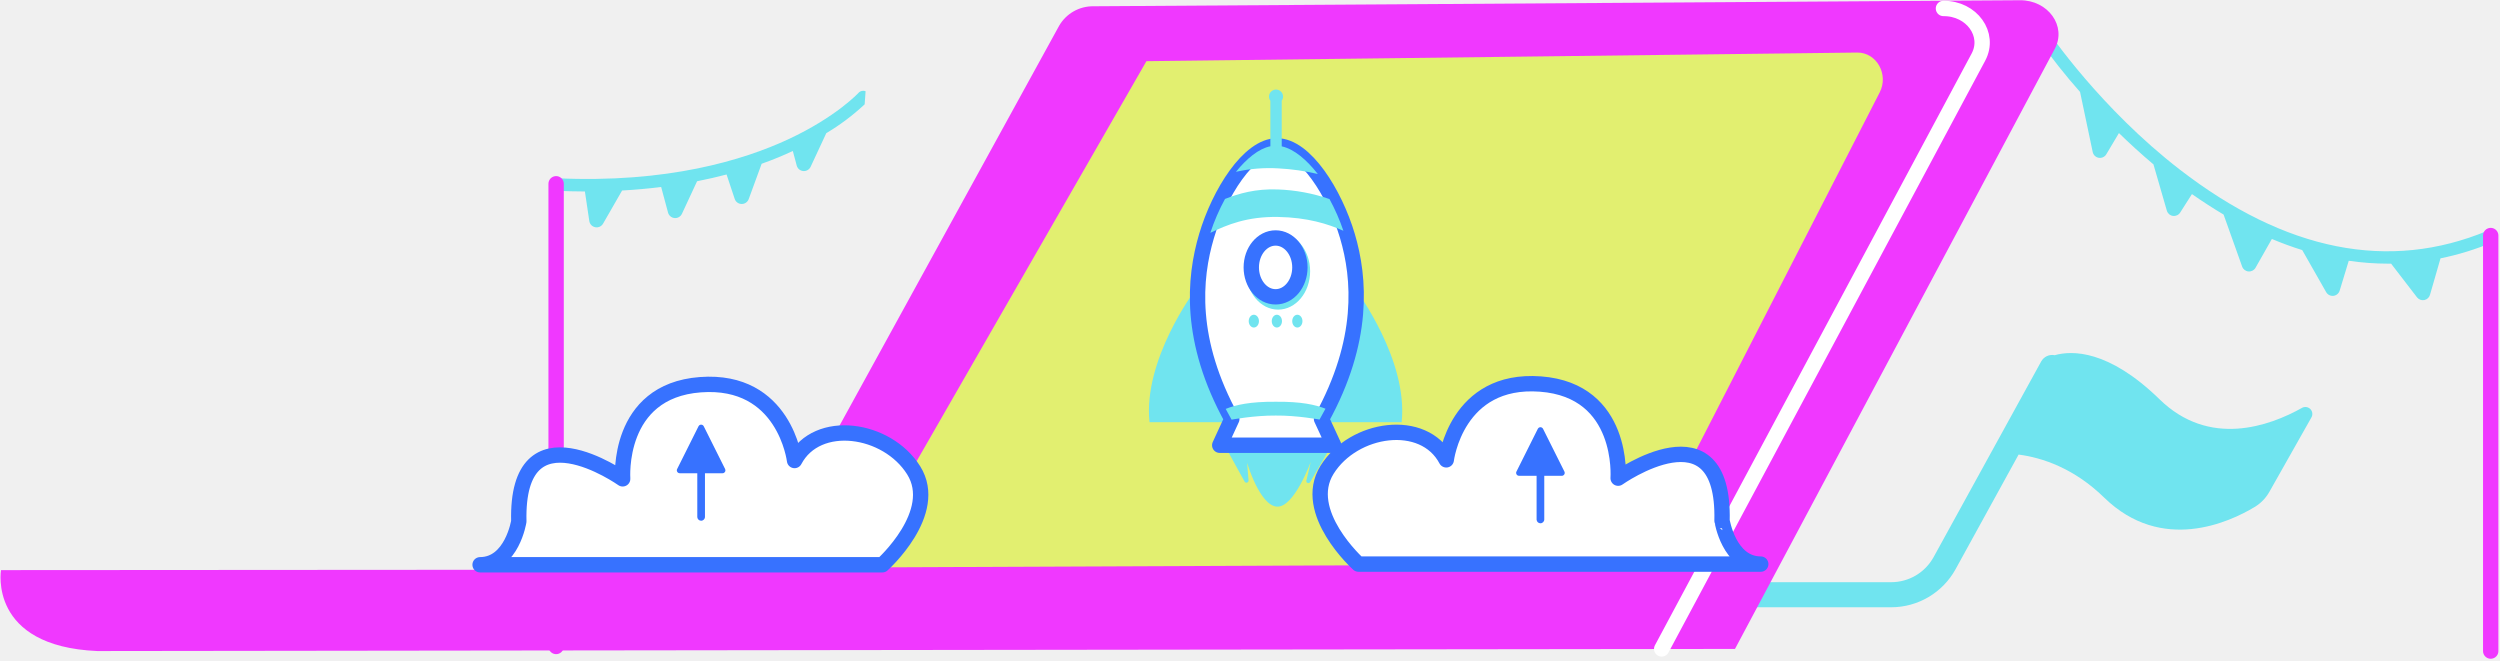
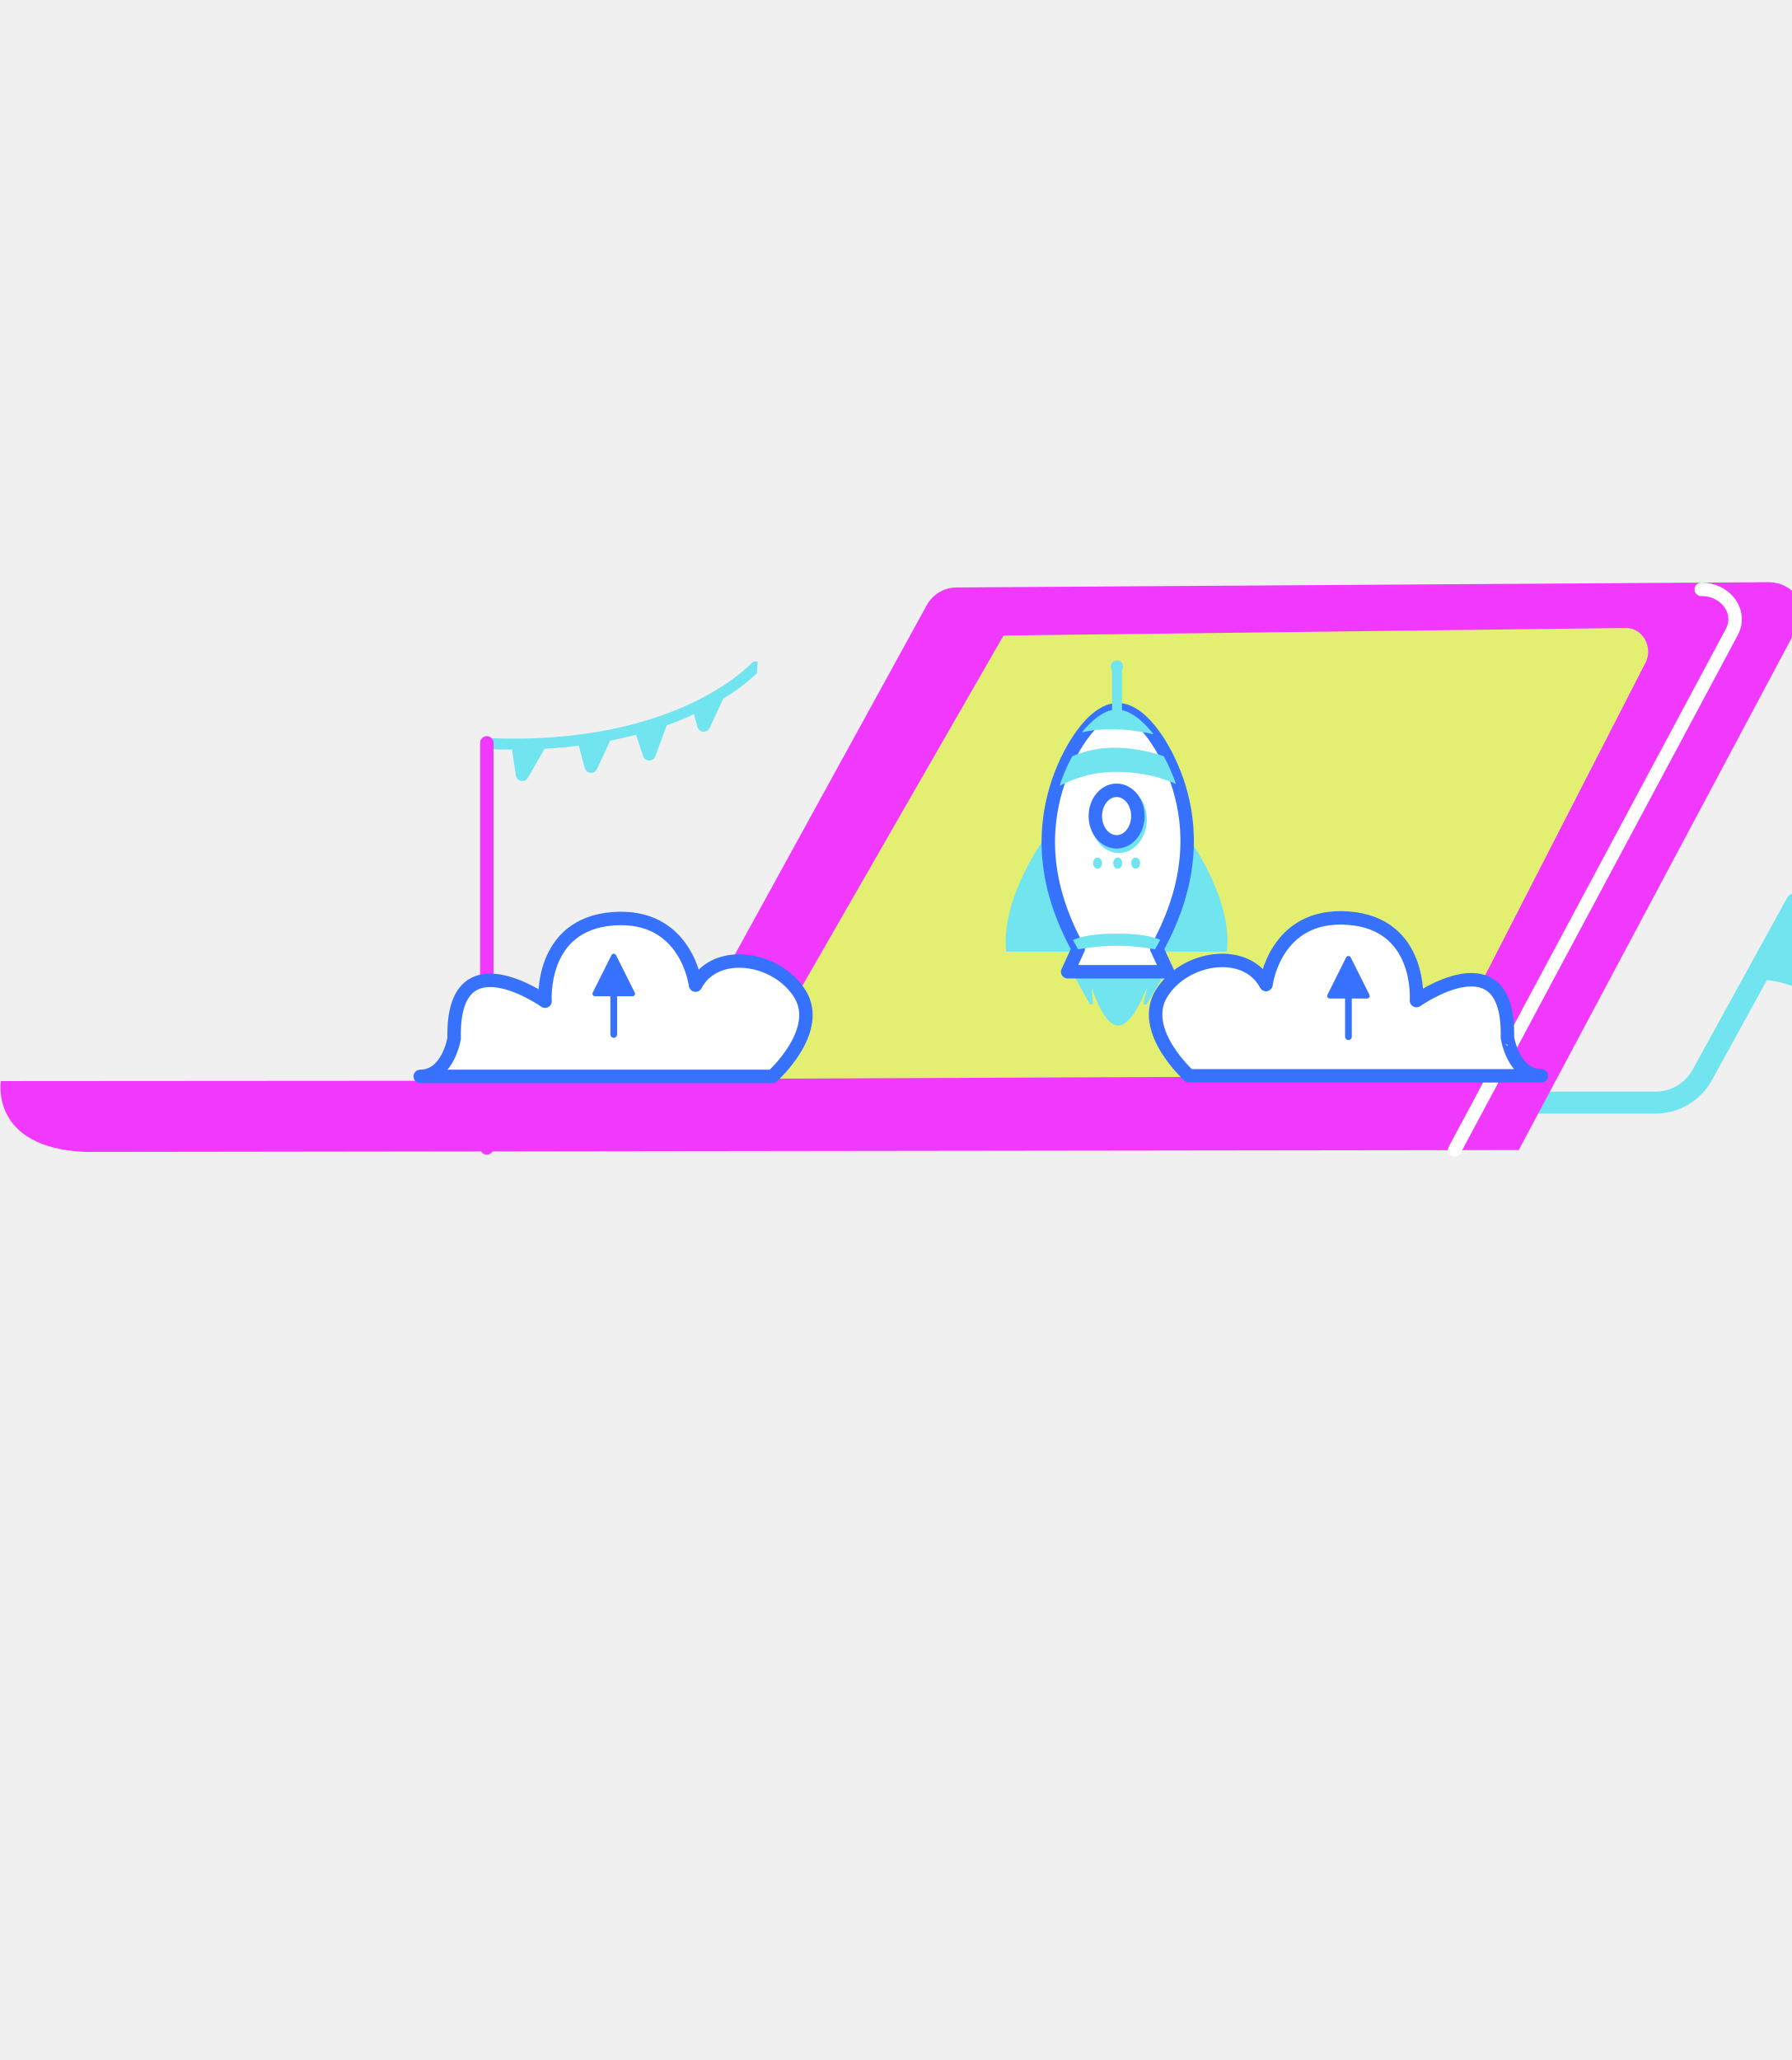
- <svg xmlns="http://www.w3.org/2000/svg" width="977px" height="258px" viewBox="0 0 977 258" version="1.1">
+ <svg xmlns="http://www.w3.org/2000/svg" width="930px" height="1069px" viewBox="0 0 800 400" version="1.1">
  <g id="Page-1" stroke="none" stroke-width="1" fill="none" fill-rule="evenodd">
    <g id="product-launch_solid-II" transform="translate(0.209705, 0.099273)">
      <path d="M899.39,159.311 C886.68,166.431 863.2,174.931 843.76,155.961 C823.76,136.461 809.43,136.831 802.76,138.711 C800.66,138.29 798.528,139.277 797.49,141.151 L755.44,217.621 C752.114,223.666 745.761,227.422 738.86,227.421 L601.79,227.421 C599.084,227.421 596.89,229.615 596.89,232.321 C596.89,235.027 599.084,237.221 601.79,237.221 L738.86,237.221 C749.336,237.222 758.982,231.52 764.03,222.341 L788.66,177.551 C797.83,178.721 810.34,182.881 822.08,194.341 C844.63,216.341 871.18,203.901 880.91,198.031 C883.291,196.6 885.262,194.578 886.63,192.161 L903.1,163.021 C903.707,161.956 903.527,160.617 902.661,159.751 C901.794,158.884 900.455,158.704 899.39,159.311 Z" id="flag" fill="#70E4EF" fill-rule="nonzero" />
      <g id="flags" transform="translate(214.6217, 11.53508)">
        <path d="M123.439,24.026 C122.48,23.627 121.374,23.875 120.679,24.646 C120.589,24.736 111.969,34.076 93.209,42.806 C75.869,50.876 46.059,60.066 2.569,58.016 C1.834,57.98 1.122,58.277 0.63,58.823 C0.137,59.37 -0.083,60.109 0.029,60.836 C0.237,62.013 1.244,62.882 2.439,62.916 C6.319,63.096 10.079,63.186 13.749,63.196 L15.469,74.766 C15.657,75.982 16.594,76.947 17.804,77.172 C19.015,77.397 20.235,76.833 20.849,75.766 L28.289,62.816 C33.639,62.516 38.719,62.046 43.549,61.446 L46.239,71.446 C46.555,72.623 47.574,73.477 48.789,73.582 C50.004,73.687 51.154,73.021 51.669,71.916 L57.589,59.196 C61.659,58.396 65.499,57.506 69.109,56.556 L72.289,66.106 C72.68,67.272 73.765,68.064 74.995,68.082 C76.225,68.1 77.333,67.34 77.759,66.186 L82.819,52.366 C87.379,50.736 91.429,49.056 94.999,47.366 L96.529,53.076 C96.845,54.253 97.864,55.107 99.079,55.212 C100.294,55.317 101.444,54.651 101.959,53.546 L108.079,40.406 C113.468,37.197 118.497,33.419 123.079,29.136" id="Path" fill="#70E4EF" fill-rule="nonzero" />
        <path d="M760.569,79.976 C760.343,79.342 759.867,78.83 759.253,78.557 C758.638,78.285 757.939,78.277 757.319,78.536 C718.799,94.606 678.319,86.536 637.019,54.626 C605.959,30.626 586.129,1.376 585.929,1.086 C585.175,-0.038 583.652,-0.338 582.529,0.416 C581.405,1.17 581.105,2.692 581.859,3.816 C586.872,10.942 592.281,17.783 598.059,24.306 L602.999,47.776 C603.242,48.941 604.176,49.837 605.35,50.034 C606.524,50.231 607.698,49.688 608.309,48.666 L613.249,40.366 C617.409,44.416 621.909,48.546 626.739,52.606 L631.969,70.686 C632.285,71.775 633.209,72.578 634.332,72.739 C635.454,72.901 636.568,72.391 637.179,71.436 L641.779,64.216 C645.899,67.102 650.022,69.769 654.149,72.216 L661.399,92.546 C661.779,93.608 662.742,94.352 663.866,94.45 C664.99,94.549 666.069,93.985 666.629,93.006 L673.009,81.756 C676.969,83.416 680.925,84.862 684.879,86.096 L694.239,102.546 C694.811,103.545 695.923,104.108 697.067,103.98 C698.212,103.852 699.171,103.057 699.509,101.956 L703.059,90.276 C708.132,91.018 713.251,91.396 718.379,91.406 L719.619,91.406 L729.749,104.576 C730.42,105.434 731.517,105.843 732.586,105.631 C733.655,105.42 734.515,104.625 734.809,103.576 L738.919,89.326 C745.825,87.922 752.577,85.845 759.079,83.126 C760.331,82.636 760.984,81.255 760.569,79.976 Z" id="Path" fill="#70E4EF" fill-rule="nonzero" />
        <line x1="2.499" y1="60.186" x2="2.499" y2="241.006" id="Path" stroke="#F038FF" stroke-width="6" stroke-linecap="round" stroke-linejoin="round" />
        <line x1="758.539" y1="80.416" x2="758.539" y2="242.806" id="Path" stroke="#F038FF" stroke-width="6" stroke-linecap="round" stroke-linejoin="round" />
      </g>
      <g id="laptop" transform="translate(-0, 0)">
        <path d="M789.15,0 L427.15,2.351 C421.616,2.262 416.469,5.178 413.7,9.971 L296.97,222.501 L0.19,222.701 C0.19,222.701 -4.92,252.471 37.82,254.331 L677.82,253.501 L802.79,19.001 C807.54,10.131 800.2,-0.099 789.15,0 Z" id="laptop-2" fill="#F038FF" fill-rule="nonzero" />
        <path d="M334.15,221.661 L639.79,220.351 L734.35,36.071 C738.02,29.011 733.17,20.361 725.59,20.44 L447.81,23.811 L334.15,221.661 Z" id="screen" fill="#E2EF70" fill-rule="nonzero" />
        <path d="M649.18,253.501 L772.96,22.211 C777.68,13.331 770.34,3.131 759.29,3.21" id="Path" stroke="#FFFFFF" stroke-width="6" stroke-linecap="round" stroke-linejoin="round" />
      </g>
      <g id="rocket" transform="translate(448.7903, 34.90073)" fill-rule="nonzero">
        <path d="M29,138.002 L37.402,153.233 C37.589,153.551 37.968,153.706 38.328,153.611 C38.687,153.516 38.937,153.195 38.937,152.828 L38.376,145.908 C38.376,145.908 43.289,162.578 50.031,162.993 C56.773,163.408 63.257,145.446 63.257,145.446 L61.486,152.974 C61.486,153.341 61.736,153.662 62.096,153.757 C62.455,153.852 62.835,153.697 63.021,153.379 L72,138" id="Path" fill="#70E4EF" />
        <path d="M17.906,78.562 C17.906,78.562 -2.376,105.711 0.232,130 L45,130 L45,78 L17.906,78.562 Z" id="Path" fill="#70E4EF" />
        <path d="M81.092,78.562 C81.092,78.562 101.377,105.711 98.768,130 L54,130 L54,78 L81.092,78.562 Z" id="Path" fill="#70E4EF" />
        <path d="M67.446,128.75 C84.338,98.143 82.499,73.849 77.566,57.206 C72.633,40.564 61.054,22 50.045,22 C39.037,22 27.459,40.554 22.524,57.206 C17.588,73.859 15.5,98.143 32.392,128.75 L27.669,139 L72.199,139 L67.459,128.753 L67.446,128.75 Z" id="Path" stroke="#3772FF" stroke-width="6" fill="#FFFFFF" stroke-linecap="round" stroke-linejoin="round" />
        <ellipse id="Oval" fill="#70E4EF" cx="50.5" cy="71" rx="12.5" ry="15" />
        <ellipse id="Oval" fill="#70E4EF" cx="50" cy="90.5" rx="2" ry="2.5" />
        <ellipse id="Oval" fill="#70E4EF" cx="58" cy="90.5" rx="2" ry="2.5" />
        <ellipse id="Oval" fill="#70E4EF" cx="41" cy="90.5" rx="2" ry="2.5" />
        <ellipse id="Oval" stroke="#3772FF" stroke-width="6" fill="#FFFFFF" stroke-linecap="round" stroke-linejoin="round" cx="49.5" cy="69.5" rx="9.5" ry="11.5" />
        <path d="M51.895,22.191 L51.895,4.524 C51.895,4.469 51.895,4.415 51.895,4.362 C52.727,3.228 52.565,1.649 51.519,0.707 C50.473,-0.236 48.883,-0.236 47.837,0.707 C46.791,1.649 46.629,3.228 47.461,4.362 C47.461,4.415 47.461,4.469 47.461,4.524 L47.461,22.164 C42.84,23.108 38.219,26.975 34,32.15 C39.483,30.914 45.113,30.464 50.723,30.811 C55.871,31.081 60.984,31.814 66,33 C61.626,27.426 56.738,23.243 51.895,22.191 Z" id="Path" fill="#70E4EF" />
        <path d="M70.565,42.792 C64.044,40.539 57.219,39.274 50.319,39.037 C41.686,38.708 35.127,40.632 29.737,42.741 C27.426,46.979 25.505,51.417 24,56 C30.452,52.872 38.358,49.565 50.503,49.785 C62.032,49.992 69.975,52.516 76,55.188 C74.545,50.91 72.727,46.763 70.565,42.792 L70.565,42.792 Z" id="Path" fill="#70E4EF" />
        <path d="M66.669,128.97 C67.489,127.541 68.266,126.125 69,124.722 C65.099,123.18 59.507,121.913 49.564,122.005 C39.506,121.923 33.89,123.24 30,124.801 C30.728,126.184 31.495,127.584 32.303,129 C32.303,129 41.132,127.33 49.564,127.399 C57.853,127.315 66.669,128.97 66.669,128.97 Z" id="Path" fill="#70E4EF" />
      </g>
      <g id="clouds" transform="translate(187.4103, 149.8452)" fill-rule="nonzero">
        <path d="M500.48,70.506 L343.26,70.506 C343.26,70.506 320.63,50.206 331.02,33.606 C341.41,17.006 368.73,13.016 377.58,29.766 C377.58,29.766 381.44,-2.334 414.39,0.136 C447.34,2.606 444.75,36.926 444.75,36.926 C444.75,36.926 486.46,7.396 485.35,53.526 C485.38,53.526 488.01,70.466 500.48,70.506 Z" id="cloud" stroke="#3772FF" stroke-width="6" fill="#FFFFFF" stroke-linecap="round" stroke-linejoin="round" />
        <path d="M0,70.766 L157.21,70.766 C157.21,70.766 179.85,50.476 169.45,33.866 C159.05,17.256 131.75,13.276 122.89,30.026 C122.89,30.026 119.04,-2.064 86.09,0.396 C53.14,2.856 55.72,37.186 55.72,37.186 C55.72,37.186 14.02,7.666 15.13,53.796 C15.13,53.796 12.46,70.726 0,70.766 Z" id="cloud-2" stroke="#3772FF" stroke-width="6" fill="#FFFFFF" stroke-linecap="round" stroke-linejoin="round" />
        <path id="Line" d="M85.366,16.627 C85.646,16.067 86.327,15.84 86.887,16.12 C87.106,16.23 87.284,16.407 87.394,16.627 L87.394,16.627 L95.76,33.36 C96.04,33.92 95.813,34.6 95.253,34.88 C95.096,34.959 94.922,35 94.746,35 L94.746,35 L87.88,35 L87.88,52.056 C87.88,52.884 87.208,53.556 86.38,53.556 C85.6,53.556 84.96,52.961 84.887,52.2 L84.88,52.056 L84.88,35 L78.013,35 C77.429,35 76.948,34.558 76.887,33.99 L76.88,33.867 C76.88,33.691 76.921,33.517 77,33.36 L77,33.36 Z" fill="#3772FF" />
        <path id="Line" d="M413.366,17.627 C413.646,17.067 414.327,16.84 414.887,17.12 C415.106,17.23 415.284,17.407 415.394,17.627 L415.394,17.627 L423.76,34.36 C424.04,34.92 423.813,35.6 423.253,35.88 C423.096,35.959 422.922,36 422.746,36 L422.746,36 L415.88,36 L415.88,53.056 C415.88,53.884 415.208,54.556 414.38,54.556 C413.6,54.556 412.96,53.961 412.887,53.2 L412.88,53.056 L412.88,36 L406.013,36 C405.429,36 404.948,35.558 404.887,34.99 L404.88,34.867 C404.88,34.691 404.921,34.517 405,34.36 L405,34.36 Z" fill="#3772FF" />
      </g>
    </g>
  </g>
</svg>
